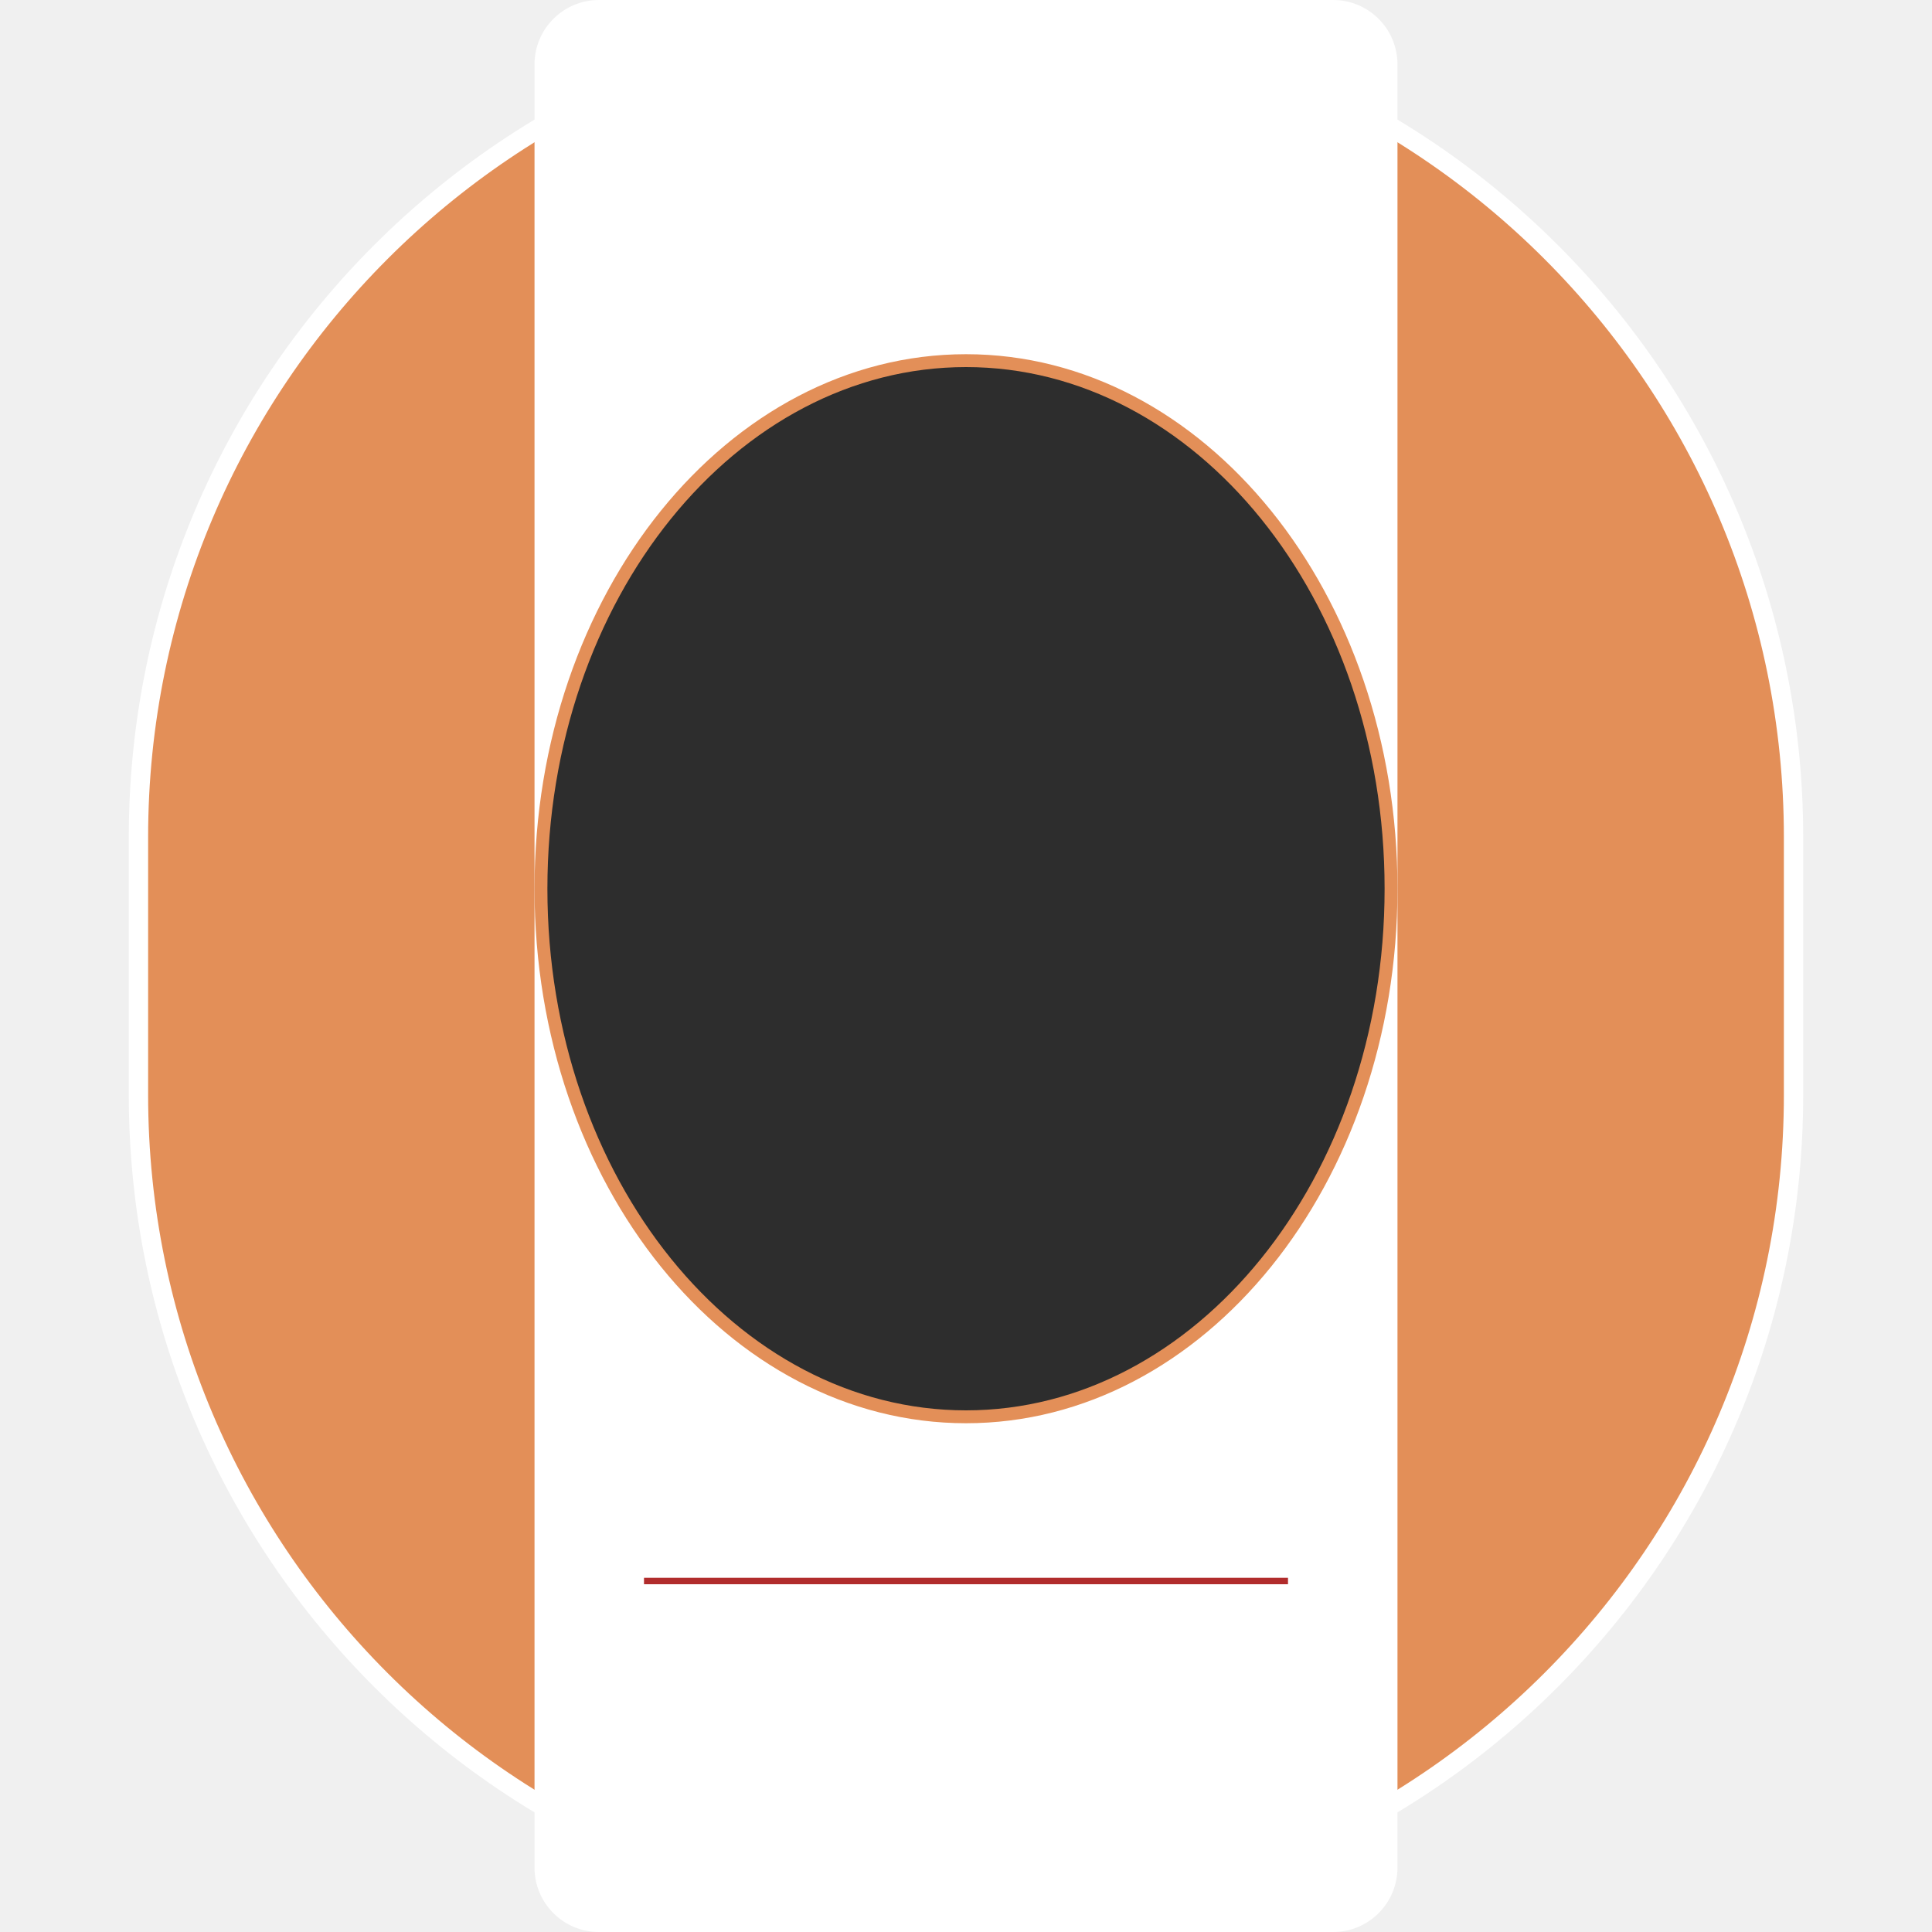
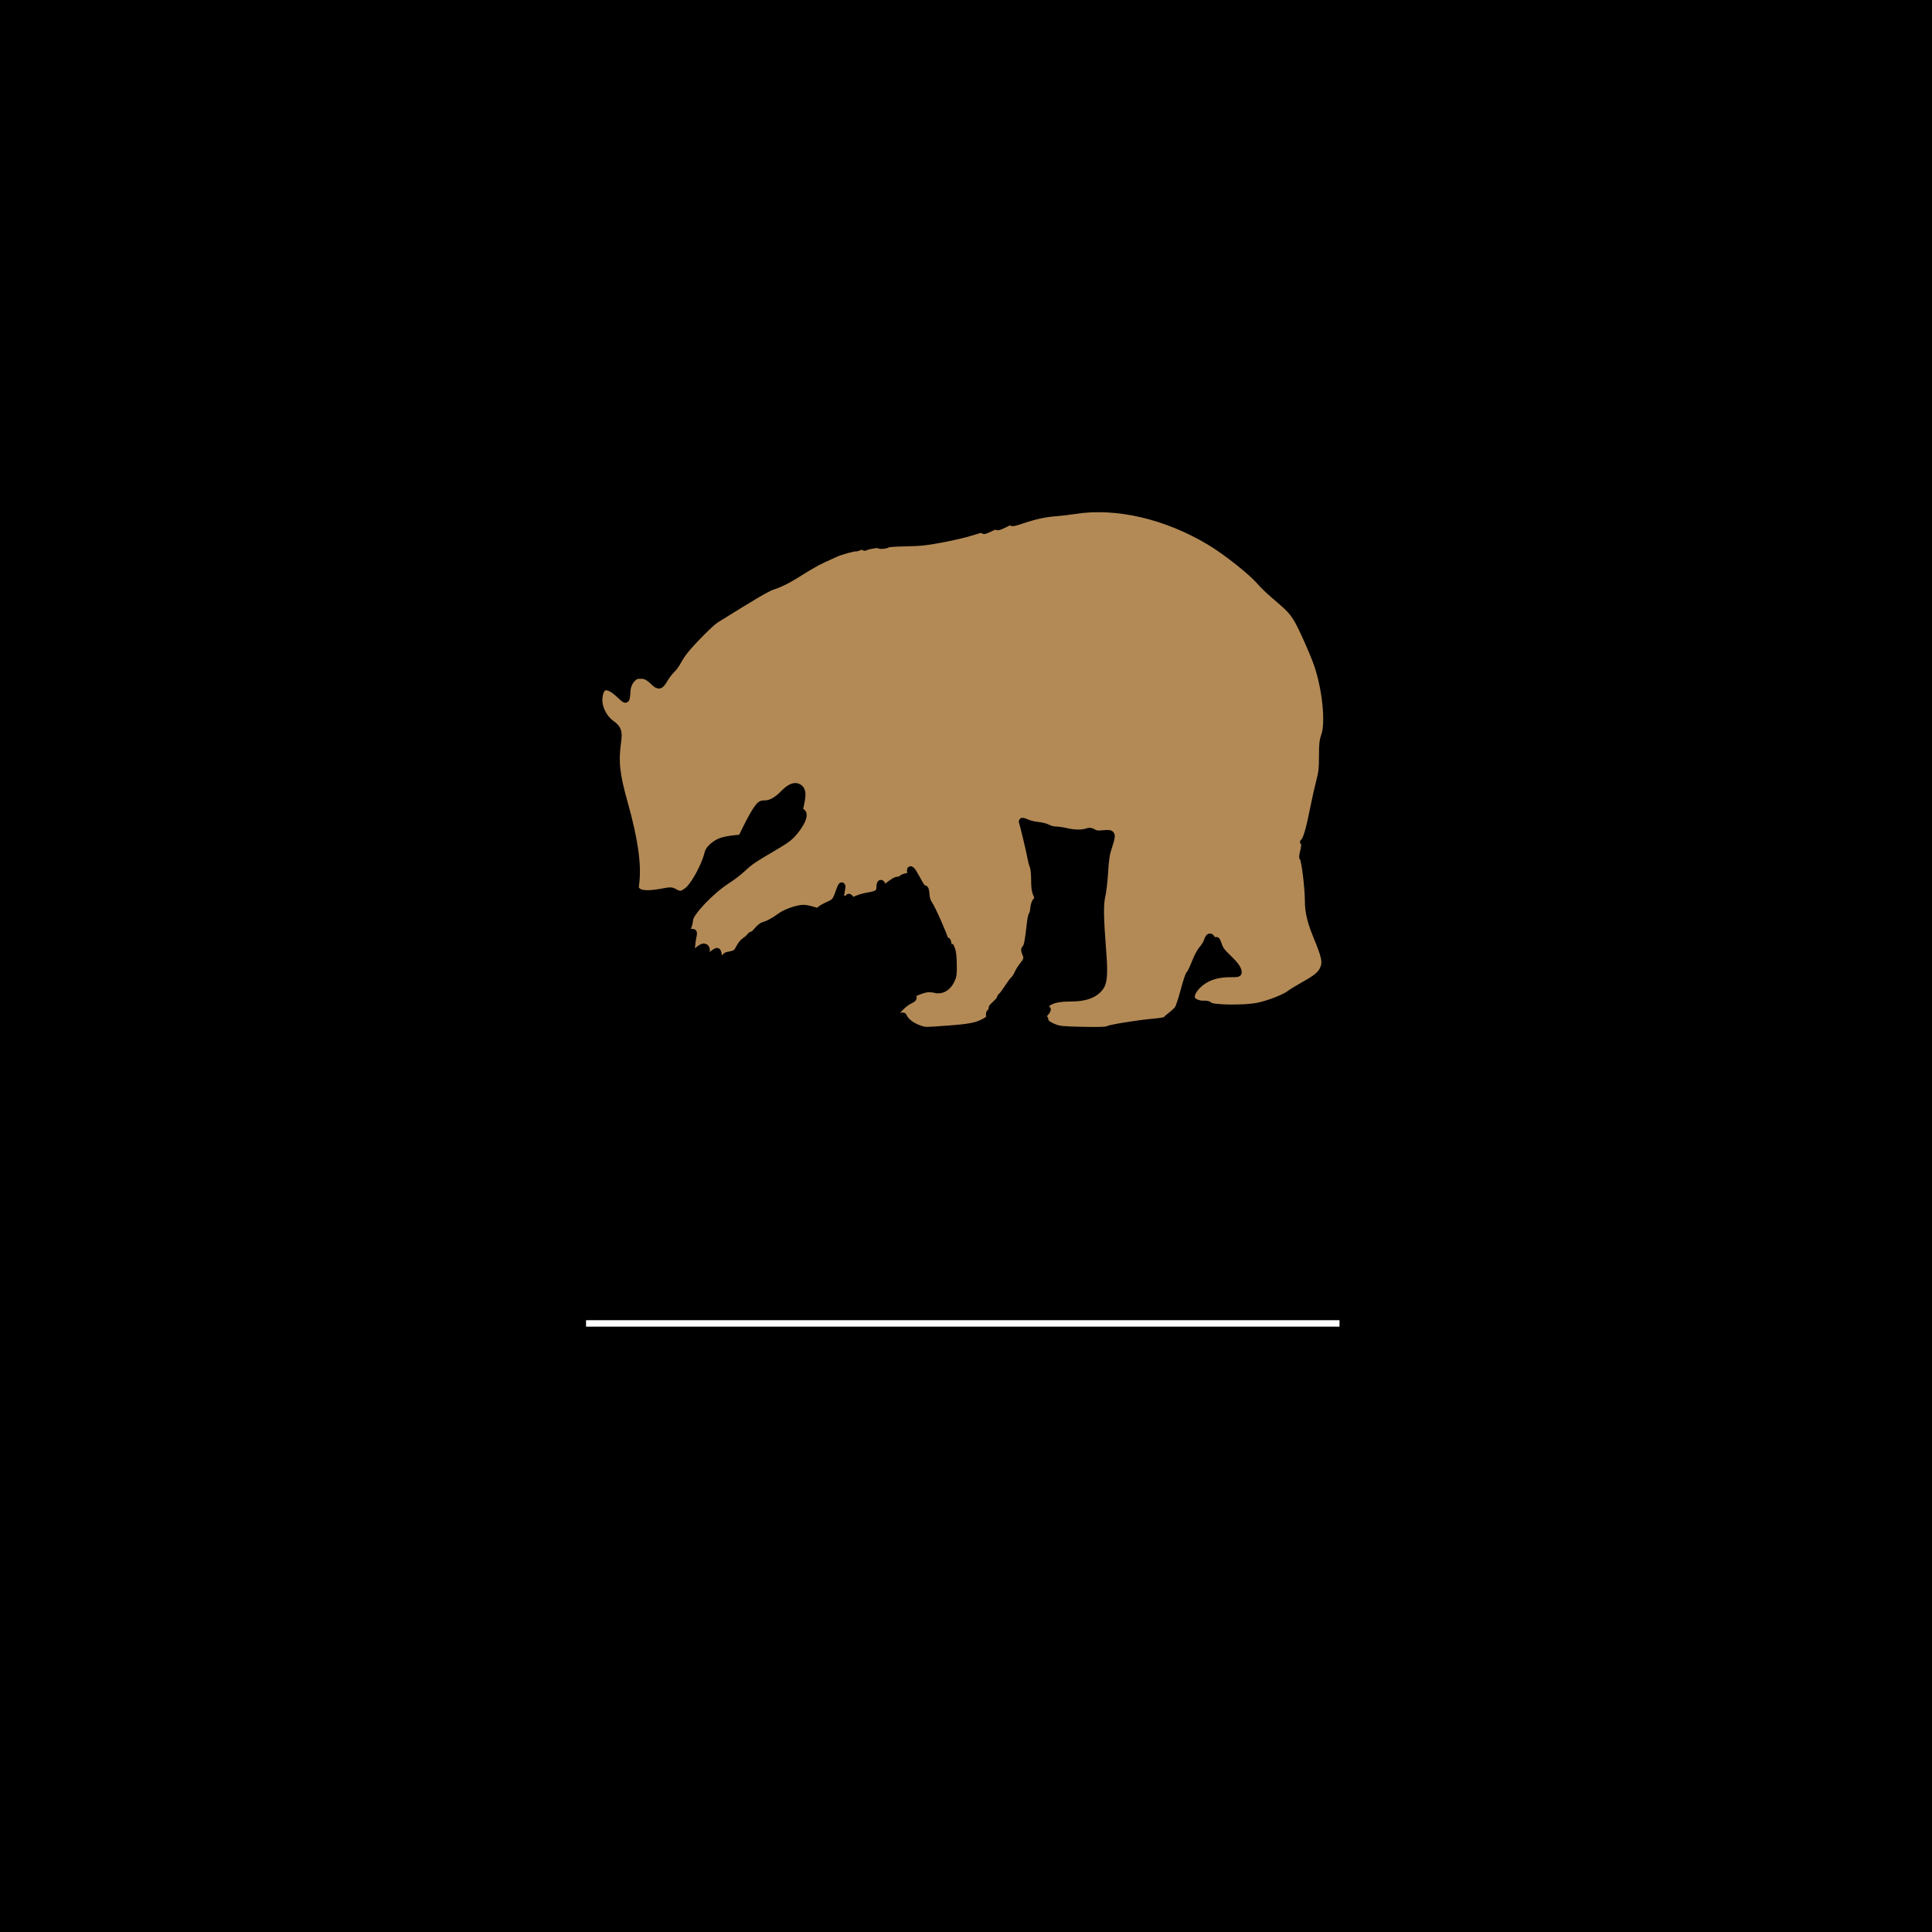
<svg xmlns="http://www.w3.org/2000/svg" width="300" height="300" viewBox="0 0 300 300" fill="none">
-   <rect x="21.5" y="1.5" width="257" height="297" rx="128.5" fill="#E38F58" stroke="white" stroke-width="3" />
-   <rect x="83" width="134" height="300" rx="10" fill="white" />
-   <path d="M216 138C216 183.498 186.261 220 150 220C113.739 220 84 183.498 84 138C84 92.502 113.739 56 150 56C186.261 56 216 92.502 216 138Z" fill="#2D2D2D" stroke="#E38F58" stroke-width="2" />
-   <line x1="100" y1="245.5" x2="200" y2="245.5" stroke="#B12C2C" />
+   <rect width="300" height="300" fill="black" />
+   <line x1="91" y1="205.5" x2="208" y2="205.5" stroke="white" />
+   <path d="M142.661 159.705C142.189 159.542 141.537 159.195 141.214 158.933C140.716 158.53 140.554 158.335 140.243 157.764C140.225 157.731 139.974 157.787 139.685 157.887C139.375 157.996 139.1 158.011 139.014 157.925C138.649 157.56 140.088 155.911 141.256 155.354C141.564 155.207 141.817 155.027 141.817 154.954C141.817 154.79 141.886 154.781 140.924 155.064C140.178 155.284 140.139 155.282 140.437 155.044C141.097 154.519 143.169 153.634 143.907 153.563C144.325 153.523 144.937 153.564 145.266 153.655C146.177 153.906 147.126 153.372 147.658 152.308C148.025 151.575 148.061 151.324 148.036 149.7C148.016 148.471 147.927 147.728 147.754 147.348L147.501 146.793L147.598 147.685C147.742 149.009 147.533 148.592 147.308 147.107C147.164 146.157 147.085 145.926 147.008 146.225C146.908 146.61 146.896 146.602 146.777 146.063C146.6 145.262 144.773 141.131 144.28 140.414C143.994 140 143.847 139.533 143.797 138.883C143.739 138.136 143.672 137.956 143.463 137.991C143.28 138.021 142.96 137.58 142.407 136.533C141.606 135.022 141.213 134.62 141.41 135.516C141.512 135.978 141.489 136.003 140.858 136.104C140.496 136.162 140.117 136.309 140.015 136.432C139.913 136.555 139.667 136.655 139.468 136.655C139.129 136.655 138.794 136.854 137.617 137.752L137.137 138.118L137.03 137.63C136.876 136.93 136.624 137.028 136.624 137.787C136.624 138.593 136.247 138.874 134.867 139.096C134.325 139.183 133.535 139.404 133.11 139.586L132.338 139.916L132.072 139.564C131.843 139.261 131.792 139.248 131.706 139.471C131.643 139.635 131.505 139.693 131.335 139.628C131.158 139.56 130.962 139.659 130.765 139.914L130.465 140.305L130.461 139.785C130.459 139.5 130.538 138.893 130.636 138.436C130.868 137.352 130.728 137.237 130.379 138.227C129.762 139.98 129.71 140.046 128.564 140.56C127.97 140.827 127.394 141.168 127.284 141.318C127.096 141.574 127.028 141.574 126.201 141.313C125.715 141.16 125.076 141.035 124.781 141.035C123.823 141.035 121.976 141.687 121.121 142.327C120.214 143.007 119.238 143.531 118.592 143.686C118.359 143.742 117.897 144.118 117.566 144.522C117.235 144.925 116.901 145.217 116.825 145.17C116.749 145.123 116.577 145.24 116.444 145.43C116.311 145.62 115.98 145.911 115.708 146.076C115.437 146.241 115.031 146.74 114.805 147.185C114.467 147.851 114.287 148.023 113.785 148.163C113.45 148.256 113.091 148.332 112.987 148.333C112.883 148.333 112.616 148.551 112.393 148.816C111.758 149.57 111.553 149.515 111.553 148.593C111.553 148.113 111.474 147.77 111.355 147.729C111.247 147.692 110.789 148.006 110.339 148.428C109.888 148.849 109.468 149.142 109.404 149.079C109.341 149.016 109.404 148.647 109.544 148.259C109.817 147.498 109.704 147.036 109.243 147.036C109.097 147.036 108.631 147.328 108.207 147.685C107.784 148.042 107.386 148.334 107.324 148.334C107.261 148.334 107.259 147.987 107.319 147.563C107.379 147.14 107.449 146.574 107.474 146.306C107.498 146.039 107.574 145.582 107.642 145.292C107.739 144.875 107.714 144.765 107.518 144.765C107.383 144.765 107.226 144.838 107.171 144.928C107.073 145.087 106.441 145.162 106.441 145.015C106.441 144.973 106.587 144.569 106.766 144.116C106.944 143.664 107.09 143.084 107.09 142.829C107.09 141.795 110.37 138.329 112.851 136.741C113.654 136.227 114.749 135.39 115.285 134.879C116.356 133.86 117.081 133.364 120.009 131.655C122.348 130.29 122.829 129.904 123.75 128.653C124.59 127.513 124.926 126.567 124.621 126.2C124.509 126.064 124.352 125.993 124.273 126.042C124.077 126.163 124.089 125.996 124.377 124.627C124.666 123.258 124.577 122.632 124.045 122.283C123.446 121.891 122.666 122.202 121.656 123.237C120.625 124.293 119.675 124.814 118.782 124.814C118.189 124.814 118.074 124.887 117.561 125.585C117.249 126.008 116.573 127.202 116.058 128.238L115.123 130.121L113.987 130.236C113.362 130.299 112.514 130.458 112.103 130.589C111.108 130.905 110.067 131.809 109.924 132.48C109.531 134.313 107.767 137.55 106.742 138.318C105.909 138.942 105.553 138.995 104.846 138.597C104.234 138.254 104.197 138.252 102.845 138.506C100.849 138.879 99.616 138.849 99.062 138.414C98.634 138.078 98.621 138.024 98.736 137.075C99.082 134.223 98.524 130.335 96.974 124.801C95.688 120.212 95.48 118.313 95.917 115.155C96.131 113.609 95.957 113.111 94.951 112.388C93.668 111.466 92.851 109.723 93.023 108.273C93.258 106.29 94.338 106.125 96.128 107.798C97.089 108.697 97.159 108.734 97.251 108.392C97.305 108.19 97.351 107.807 97.352 107.539C97.358 106.684 97.67 105.883 98.199 105.366C98.623 104.951 98.844 104.863 99.458 104.863C100.255 104.863 100.655 105.067 101.585 105.947C102.307 106.629 102.552 106.554 103.183 105.455C103.446 104.995 103.928 104.364 104.254 104.052C104.58 103.74 105.033 103.12 105.26 102.676C105.488 102.231 105.999 101.465 106.398 100.973C107.627 99.454 110.395 96.682 111.155 96.209C117.269 92.402 119.101 91.328 119.957 91.047C121.303 90.606 122.48 89.995 124.634 88.623C125.63 87.989 127.001 87.217 127.68 86.909C128.36 86.6 129.296 86.173 129.761 85.959C130.528 85.606 132.568 85.041 132.855 85.101C132.92 85.115 133.178 85.041 133.429 84.938C133.99 84.706 134.19 84.7 134.19 84.913C134.19 85.02 134.288 85.023 134.474 84.92C134.845 84.716 136.634 84.439 136.534 84.602C136.42 84.785 137.658 84.696 137.791 84.511C137.853 84.424 139.12 84.332 140.631 84.305C142.932 84.264 143.827 84.167 146.36 83.688C148.011 83.375 150.024 82.902 150.832 82.637C152.358 82.136 152.941 82.039 152.77 82.316C152.643 82.521 153.144 82.334 154.501 81.668C155.21 81.32 155.403 81.266 155.123 81.493C154.532 81.973 154.988 81.903 156.097 81.343C157.134 80.82 157.307 80.766 157.151 81.019C156.991 81.278 157.415 81.21 158.705 80.77C160.626 80.115 162.234 79.759 163.805 79.643C164.608 79.584 165.995 79.42 166.888 79.279C173.325 78.262 181.084 80.059 187.878 84.139C190.502 85.715 194.515 88.914 195.772 90.432C196.129 90.863 197.188 91.866 198.125 92.662C200.859 94.982 201.132 95.338 202.618 98.541C203.344 100.105 204.201 102.143 204.524 103.07C205.859 106.903 206.406 112.249 205.671 114.271C205.405 115.001 205.346 115.574 205.343 117.434C205.34 119.366 205.276 119.946 204.91 121.327C204.674 122.219 204.257 124.08 203.984 125.463C203.367 128.583 202.871 130.337 202.527 130.622C202.382 130.742 202.356 130.792 202.47 130.735C202.689 130.623 202.63 131.424 202.333 132.593C202.254 132.901 202.251 133.193 202.325 133.242C202.608 133.426 203.152 137.807 203.154 139.914C203.156 141.54 203.513 143.083 204.37 145.173C205.819 148.703 205.959 149.404 205.446 150.533C205.081 151.336 204.361 151.919 202.344 153.043C201.497 153.515 200.547 154.099 200.235 154.34C199.462 154.936 197.043 155.874 195.367 156.226C193.286 156.664 188.165 156.596 187.797 156.125C187.676 155.97 187.366 155.899 186.905 155.92C186.109 155.957 185.192 155.554 185.049 155.105C184.868 154.534 185.187 153.79 185.933 153.045C187.209 151.77 188.941 151.165 191.188 151.206C192.017 151.222 192.284 151.173 192.284 151.004C192.284 150.483 191.806 149.804 190.689 148.739C189.729 147.824 189.44 147.431 189.198 146.712C188.978 146.06 188.868 145.896 188.788 146.103C188.629 146.517 188.455 146.453 188.224 145.895C187.966 145.271 187.715 145.35 187.452 146.141C187.338 146.483 187.001 147.033 186.703 147.363C186.381 147.719 185.914 148.598 185.554 149.528C185.22 150.39 184.847 151.15 184.725 151.219C184.603 151.287 184.21 152.46 183.852 153.825C183.493 155.19 183.056 156.489 182.881 156.712C182.706 156.934 182.238 157.365 181.84 157.668C181.442 157.972 181.091 158.293 181.061 158.381C181.03 158.469 180.129 158.621 179.058 158.717C176.636 158.935 172.442 159.614 171.974 159.864C171.728 159.996 170.586 160.029 168.12 159.976C165.053 159.911 164.507 159.859 163.746 159.56C162.732 159.162 162.263 158.785 162.263 158.365C162.263 158.165 162.145 158.066 161.906 158.066C161.58 158.066 161.602 158.01 162.152 157.448C162.764 156.822 162.805 156.478 162.233 156.785C161.611 157.117 161.6 156.826 162.209 156.156C162.985 155.303 164.092 154.984 166.279 154.984C168.61 154.984 170.133 154.385 170.937 153.152C171.406 152.431 171.491 150.982 171.247 147.847C170.831 142.508 170.796 140.446 171.1 139.169C171.249 138.545 171.444 136.866 171.534 135.438C171.67 133.293 171.781 132.593 172.176 131.396C172.82 129.442 172.764 129.309 171.354 129.448C170.453 129.536 170.159 129.504 169.765 129.271C169.362 129.033 169.193 129.016 168.75 129.171C168.03 129.422 166.766 129.4 165.59 129.116C165.054 128.986 164.31 128.878 163.936 128.875C163.561 128.872 163.014 128.731 162.719 128.563C162.423 128.395 161.744 128.219 161.208 128.173C160.673 128.127 159.88 127.936 159.446 127.747C158.805 127.47 158.675 127.452 158.752 127.654C158.914 128.075 159.961 132.477 160.079 133.232C160.14 133.625 160.291 134.188 160.415 134.484C160.554 134.816 160.642 135.631 160.644 136.609C160.647 137.809 160.722 138.359 160.952 138.866C161.253 139.528 161.252 139.54 160.926 139.866C160.707 140.085 160.568 140.489 160.514 141.062C160.469 141.537 160.362 141.972 160.276 142.028C160.19 142.083 160.052 142.74 159.97 143.488C159.686 146.064 159.528 146.904 159.271 147.188C159.037 147.446 159.036 147.527 159.266 148.077C159.565 148.792 159.498 149.07 158.827 149.901C158.551 150.243 158.19 150.824 158.024 151.192C157.859 151.559 157.601 151.96 157.452 152.084C157.302 152.207 156.875 152.782 156.502 153.362C156.13 153.942 155.703 154.517 155.555 154.639C155.407 154.762 155.285 154.954 155.285 155.066C155.285 155.179 154.993 155.535 154.636 155.857C154.279 156.18 153.996 156.498 154.006 156.565C154.066 156.94 153.962 157.25 153.789 157.215C153.66 157.188 153.608 157.351 153.638 157.688C153.679 158.142 153.603 158.249 152.984 158.607C151.798 159.292 150.632 159.533 147.334 159.773C143.425 160.058 143.693 160.062 142.661 159.705L142.661 159.705Z" fill="#B38A56" stroke="black" stroke-width="1.067" />
</svg>
